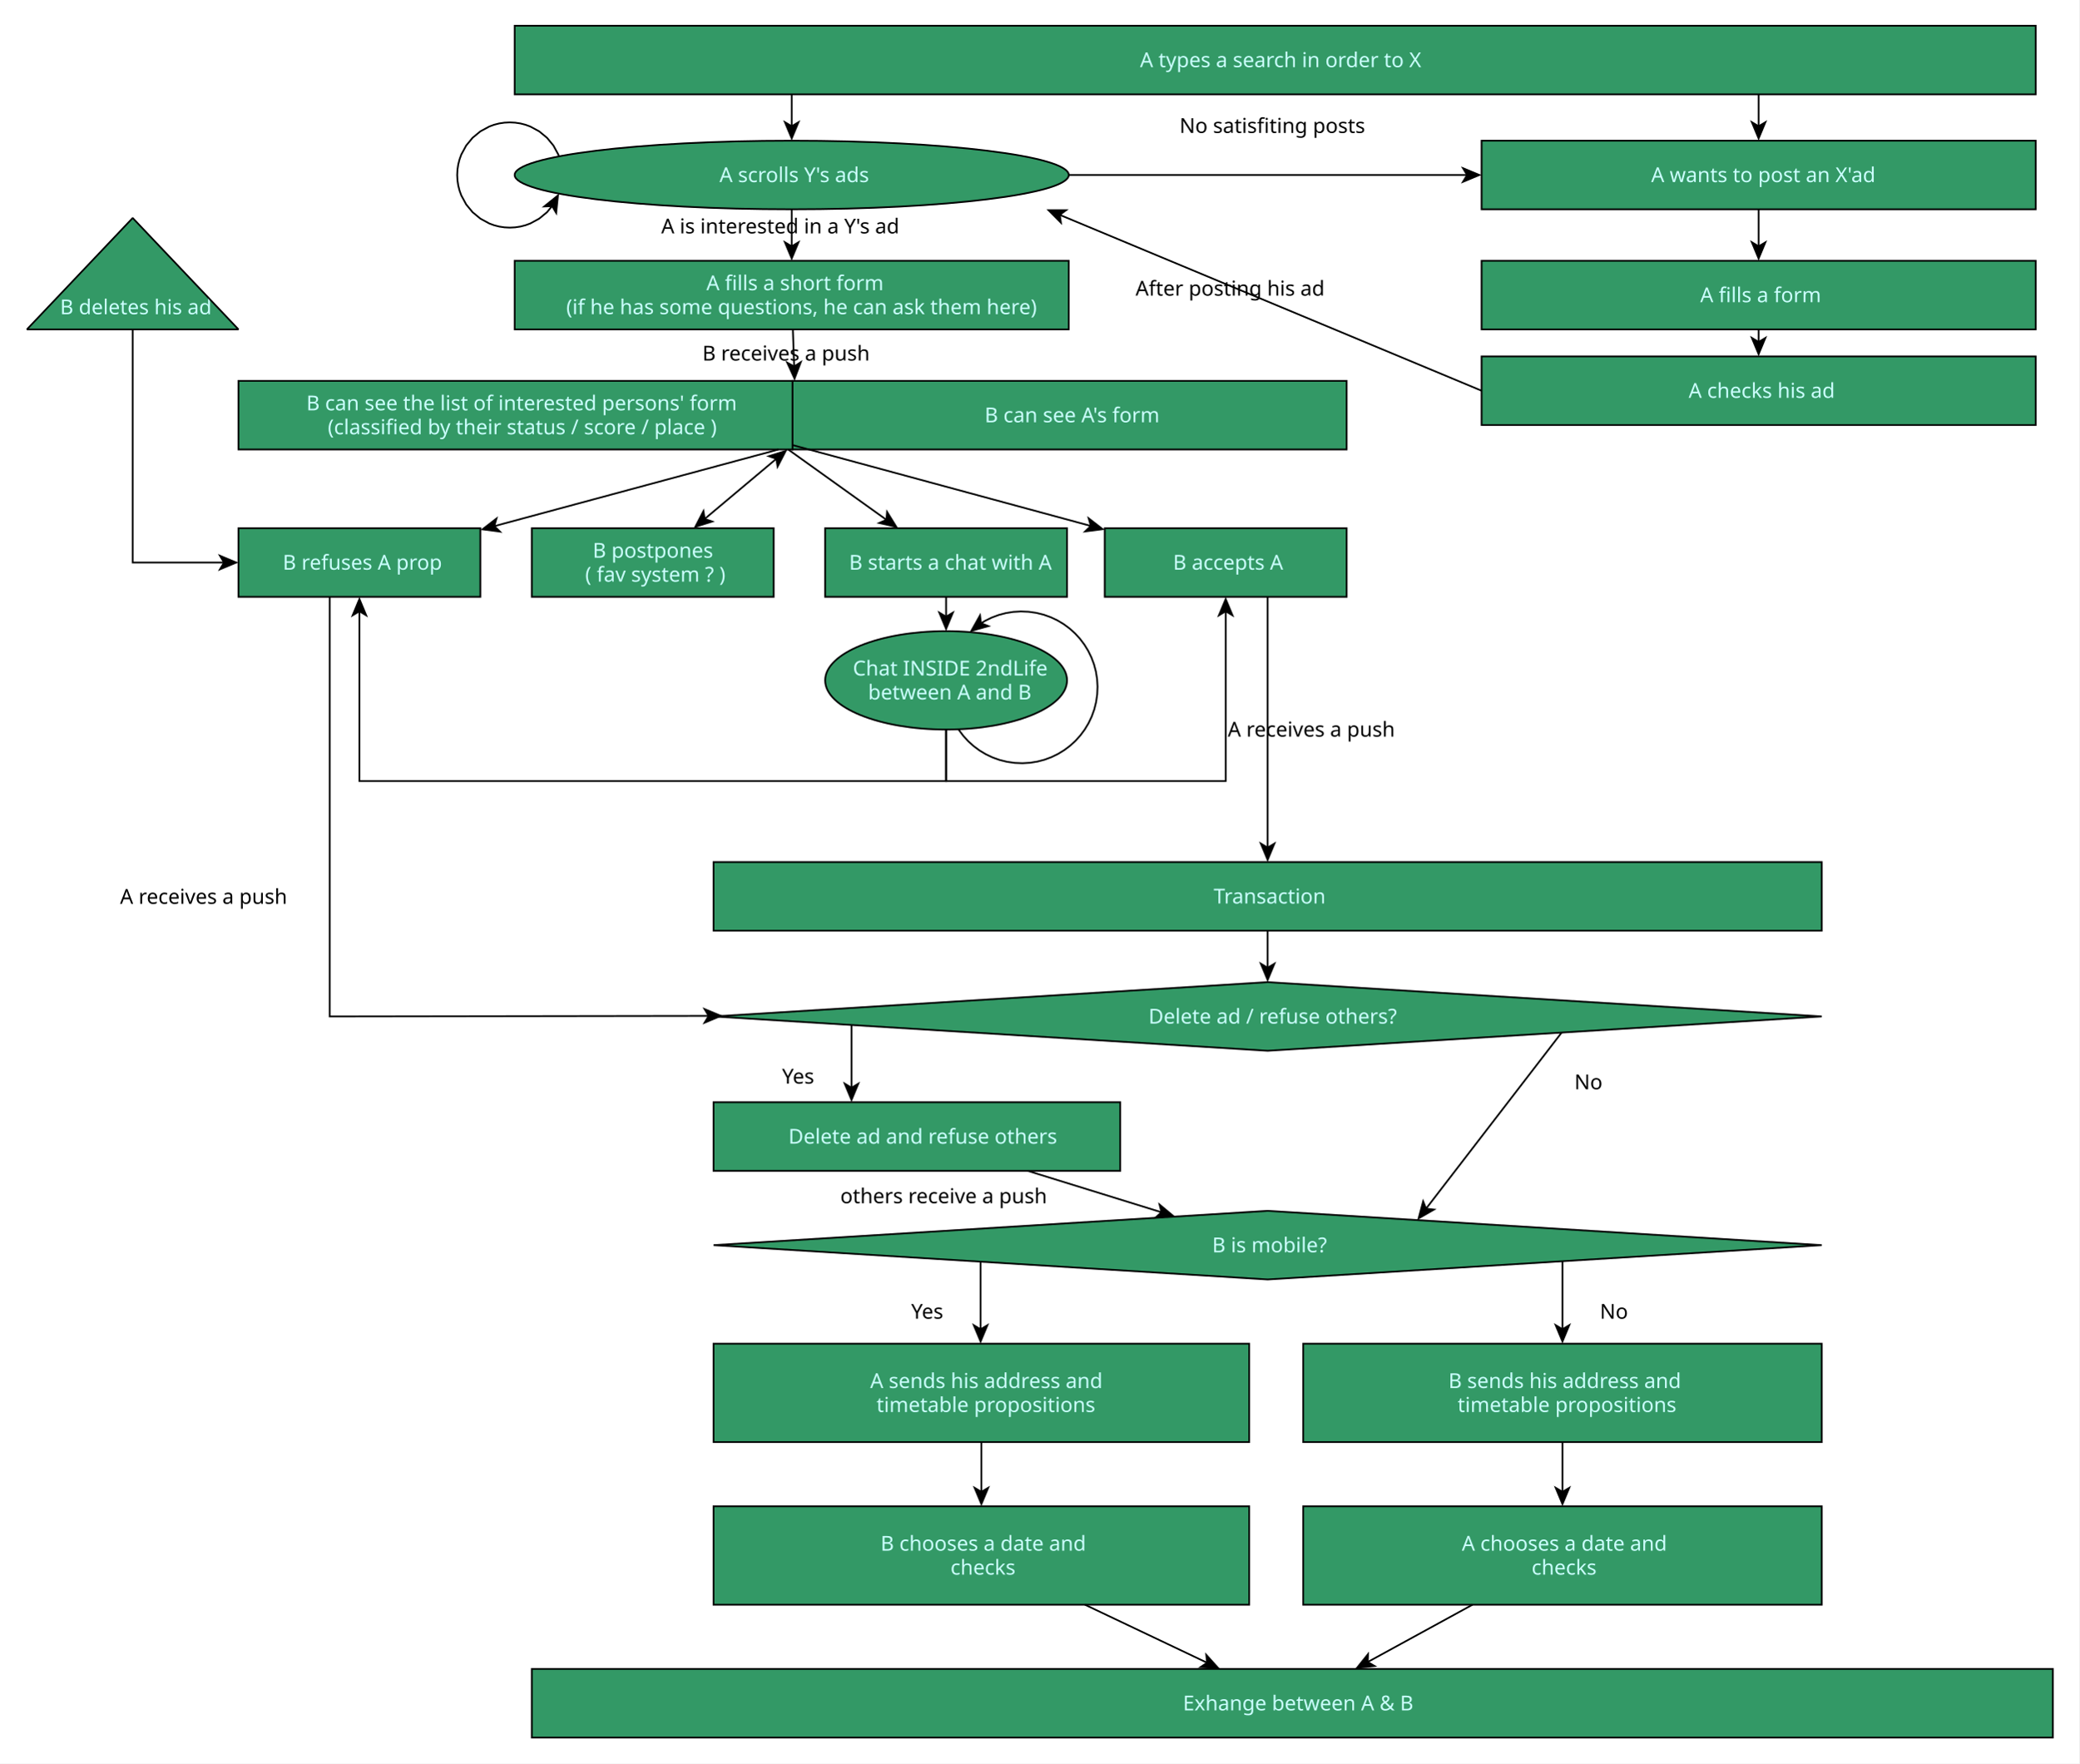
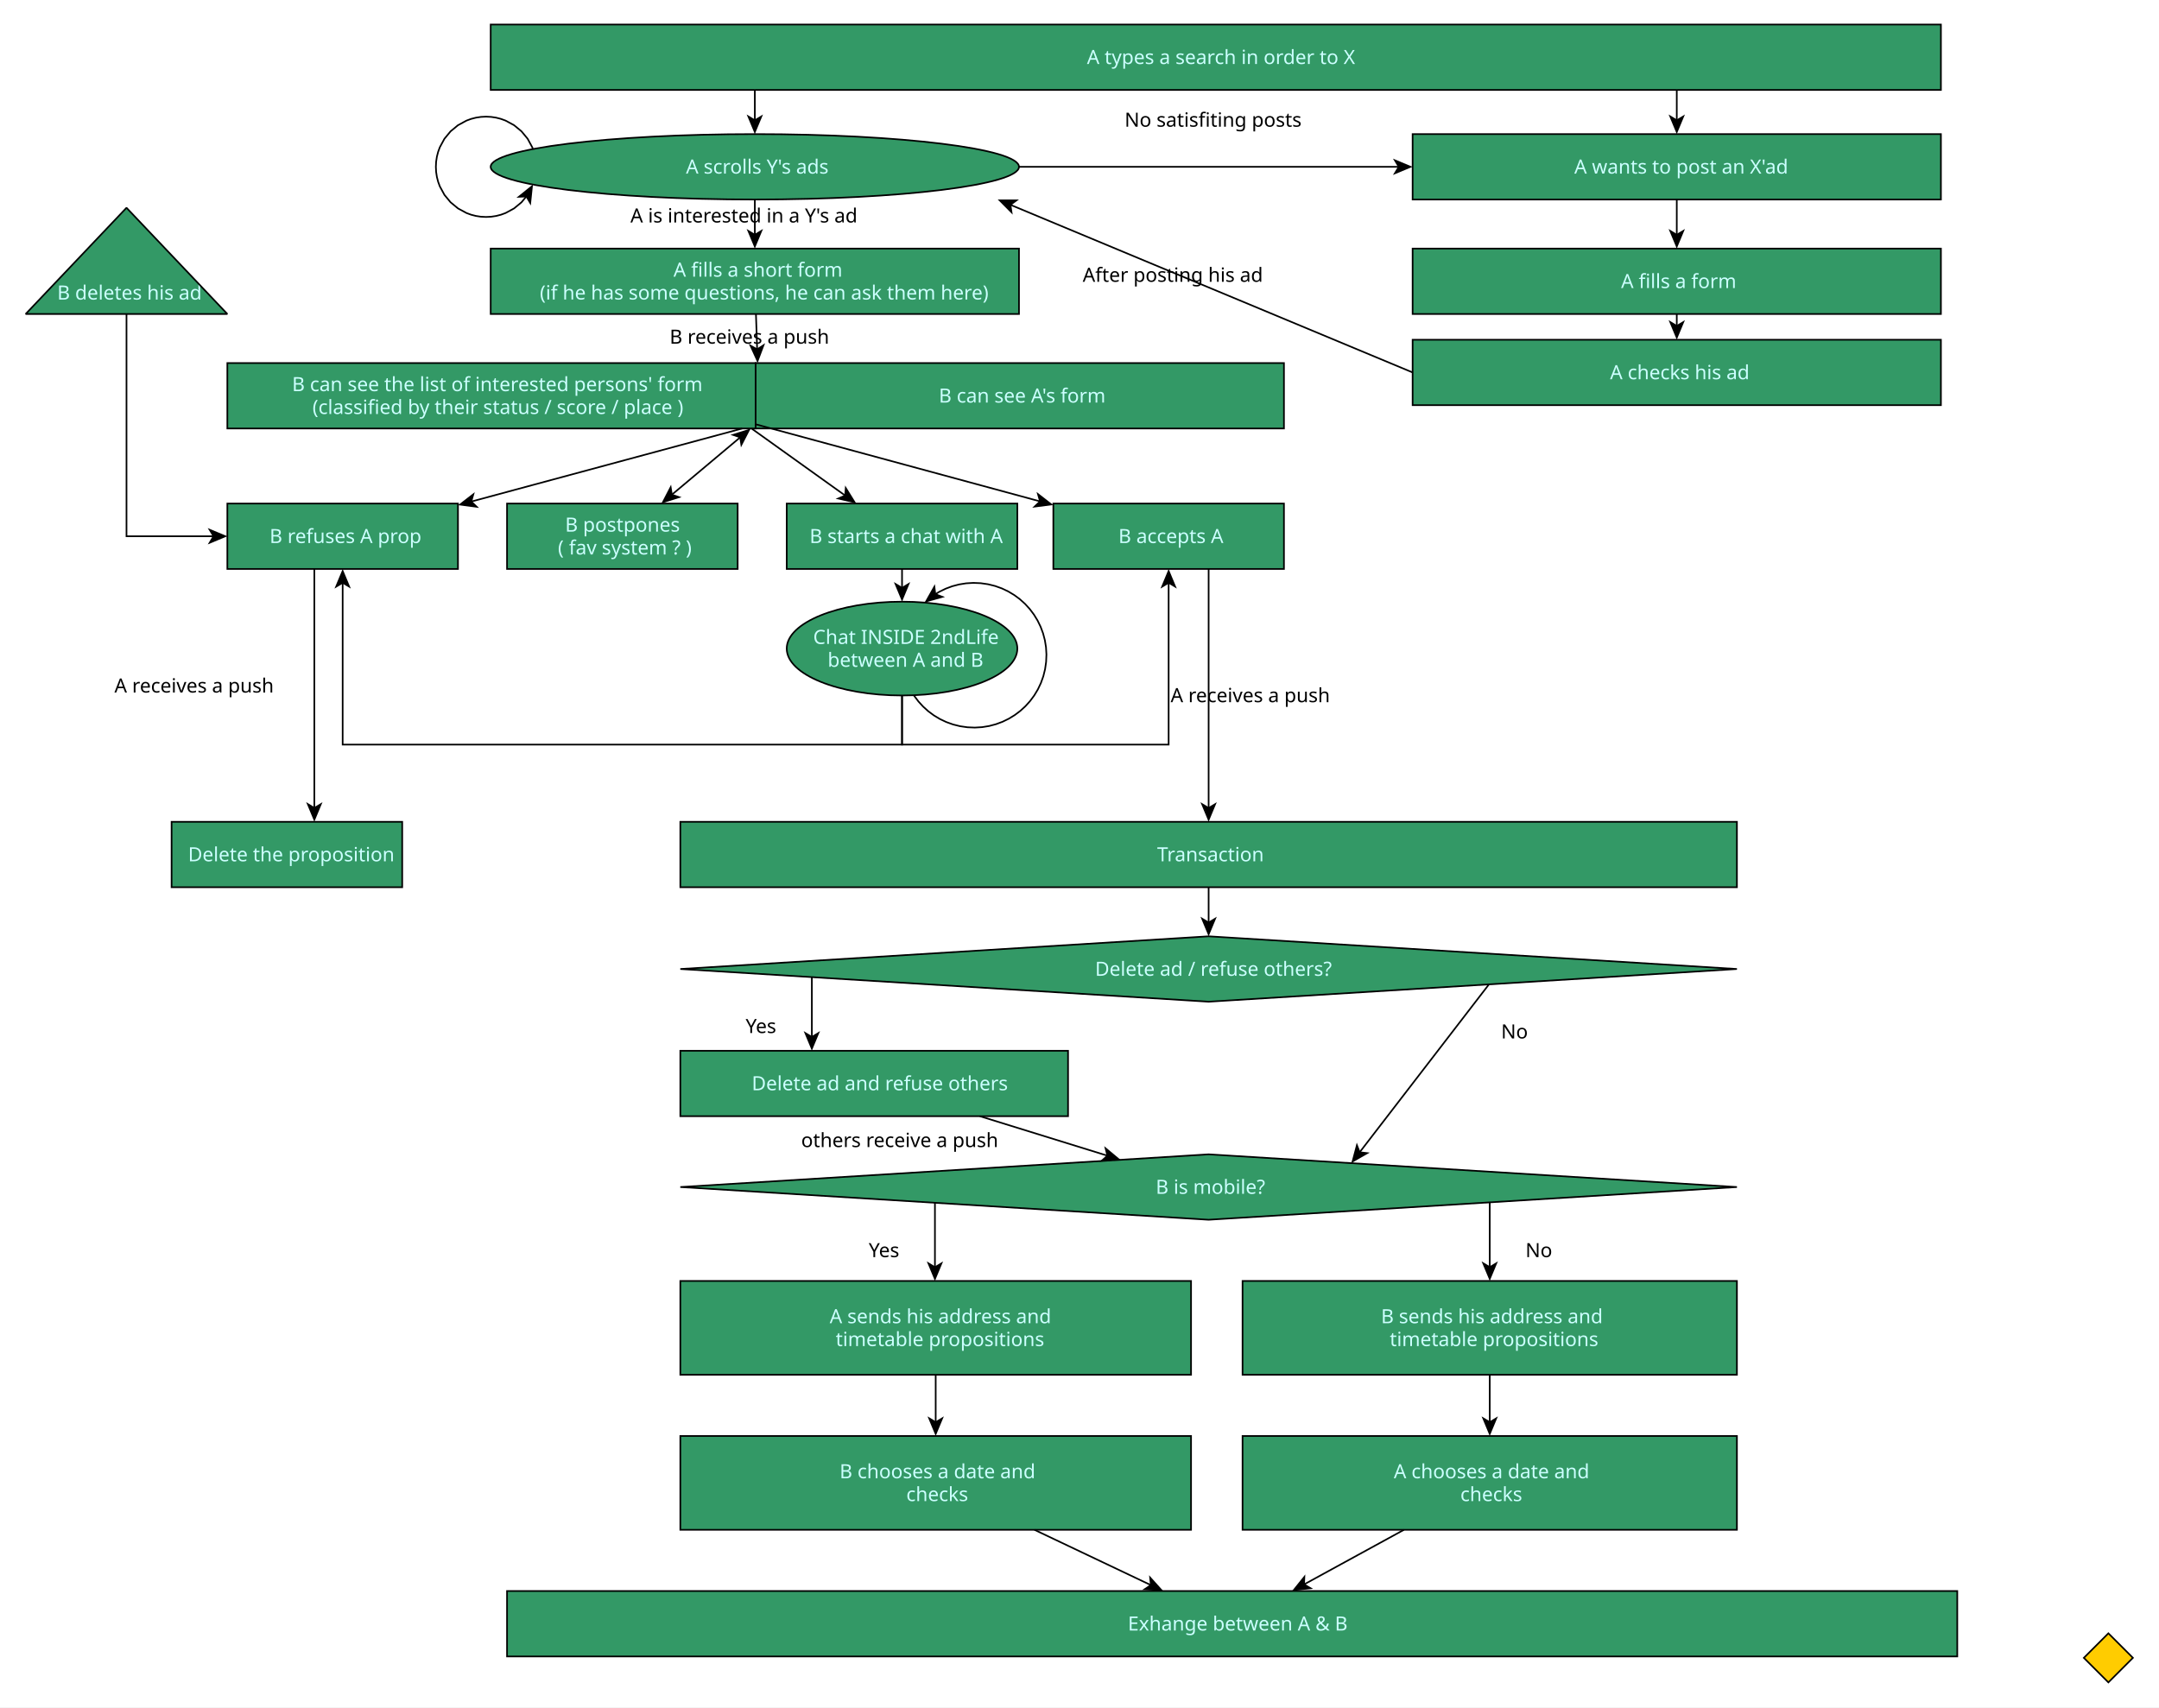
- <svg xmlns="http://www.w3.org/2000/svg" fill-opacity="1" color-rendering="auto" color-interpolation="auto" text-rendering="auto" stroke="black" stroke-linecap="square" width="1212" stroke-miterlimit="10" shape-rendering="auto" stroke-opacity="1" fill="black" stroke-dasharray="none" font-weight="normal" stroke-width="1" height="1028" font-family="'Dialog'" font-style="normal" stroke-linejoin="miter" font-size="12" stroke-dashoffset="0" image-rendering="auto">
+ <svg xmlns="http://www.w3.org/2000/svg" fill-opacity="1" color-rendering="auto" color-interpolation="auto" text-rendering="auto" stroke="black" stroke-linecap="square" width="1320" stroke-miterlimit="10" shape-rendering="auto" stroke-opacity="1" fill="black" stroke-dasharray="none" font-weight="normal" stroke-width="1" height="1044" font-family="'Dialog'" font-style="normal" stroke-linejoin="miter" font-size="12" stroke-dashoffset="0" image-rendering="auto">
  <defs id="genericDefs" />
  <g>
    <defs id="defs1">
      <clipPath clipPathUnits="userSpaceOnUse" id="clipPath1">
-         <path d="M0 0 L1212 0 L1212 1028 L0 1028 L0 0 Z" />
+         <path d="M0 0 L1320 0 L1320 1044 L0 1044 L0 0 Z" />
      </clipPath>
      <clipPath clipPathUnits="userSpaceOnUse" id="clipPath2">
-         <path d="M-268 3 L944 3 L944 1031 L-268 1031 L-268 3 Z" />
+         <path d="M-268 3 L1052 3 L1052 1047 L-268 1047 L-268 3 Z" />
      </clipPath>
    </defs>
    <g fill="white" text-rendering="geometricPrecision" shape-rendering="geometricPrecision" transform="translate(268,-3)" stroke="white">
-       <rect x="-268" width="1212" height="1028" y="3" clip-path="url(#clipPath2)" stroke="none" />
+       <rect x="-268" width="1320" height="1044" y="3" clip-path="url(#clipPath2)" stroke="none" />
    </g>
    <g fill="rgb(51,153,102)" text-rendering="geometricPrecision" shape-rendering="geometricPrecision" transform="matrix(1,0,0,1,268,-3)" stroke="rgb(51,153,102)">
      <rect x="32" width="886.667" height="40" y="18" clip-path="url(#clipPath2)" stroke="none" />
    </g>
    <g stroke-linecap="butt" transform="matrix(1,0,0,1,268,-3)" fill="rgb(204,255,255)" text-rendering="geometricPrecision" font-family="'Droid Sans'" shape-rendering="geometricPrecision" stroke="rgb(204,255,255)" stroke-miterlimit="1.45">
      <text x="396.545" xml:space="preserve" y="42.154" clip-path="url(#clipPath2)" stroke="none">A types a search in order to X</text>
      <rect x="32" y="18" clip-path="url(#clipPath2)" fill="none" width="886.667" height="40" stroke="black" />
    </g>
    <g fill="rgb(51,153,102)" text-rendering="geometricPrecision" shape-rendering="geometricPrecision" transform="matrix(1,0,0,1,268,-3)" stroke="rgb(51,153,102)">
      <rect x="595.667" width="323" height="40" y="85" clip-path="url(#clipPath2)" stroke="none" />
    </g>
    <g stroke-linecap="butt" transform="matrix(1,0,0,1,268,-3)" fill="rgb(204,255,255)" text-rendering="geometricPrecision" font-family="'Droid Sans'" shape-rendering="geometricPrecision" stroke="rgb(204,255,255)" stroke-miterlimit="1.45">
      <text x="694.521" xml:space="preserve" y="109.154" clip-path="url(#clipPath2)" stroke="none">A wants to post an X'ad</text>
      <rect x="595.667" y="85" clip-path="url(#clipPath2)" fill="none" width="323" height="40" stroke="black" />
    </g>
    <g fill="rgb(51,153,102)" text-rendering="geometricPrecision" shape-rendering="geometricPrecision" transform="matrix(1,0,0,1,268,-3)" stroke="rgb(51,153,102)">
      <rect x="32" width="323" height="40" y="155" clip-path="url(#clipPath2)" stroke="none" />
    </g>
    <g stroke-linecap="butt" transform="matrix(1,0,0,1,268,-3)" fill="rgb(204,255,255)" text-rendering="geometricPrecision" font-family="'Droid Sans'" shape-rendering="geometricPrecision" stroke="rgb(204,255,255)" stroke-miterlimit="1.45">
      <text x="143.757" xml:space="preserve" y="172.17" clip-path="url(#clipPath2)" stroke="none">A fills a short form</text>
      <text x="62.045" xml:space="preserve" y="186.139" clip-path="url(#clipPath2)" stroke="none">(if he has some questions, he can ask them here)</text>
      <rect x="32" y="155" clip-path="url(#clipPath2)" fill="none" width="323" height="40" stroke="black" />
    </g>
    <g fill="rgb(51,153,102)" text-rendering="geometricPrecision" shape-rendering="geometricPrecision" transform="matrix(1,0,0,1,268,-3)" stroke="rgb(51,153,102)">
      <rect x="-129" width="323" height="40" y="225" clip-path="url(#clipPath2)" stroke="none" />
    </g>
    <g stroke-linecap="butt" transform="matrix(1,0,0,1,268,-3)" fill="rgb(204,255,255)" text-rendering="geometricPrecision" font-family="'Droid Sans'" shape-rendering="geometricPrecision" stroke="rgb(204,255,255)" stroke-miterlimit="1.45">
      <text x="-89.434" xml:space="preserve" y="242.17" clip-path="url(#clipPath2)" stroke="none">B can see the list of interested persons' form </text>
      <text x="-76.953" xml:space="preserve" y="256.139" clip-path="url(#clipPath2)" stroke="none">(classified by their status / score / place )</text>
      <rect x="-129" y="225" clip-path="url(#clipPath2)" fill="none" width="323" height="40" stroke="black" />
    </g>
    <g fill="rgb(51,153,102)" text-rendering="geometricPrecision" shape-rendering="geometricPrecision" transform="matrix(1,0,0,1,268,-3)" stroke="rgb(51,153,102)">
      <rect x="-129" width="141" height="40" y="310.902" clip-path="url(#clipPath2)" stroke="none" />
    </g>
    <g stroke-linecap="butt" transform="matrix(1,0,0,1,268,-3)" fill="rgb(204,255,255)" text-rendering="geometricPrecision" font-family="'Droid Sans'" shape-rendering="geometricPrecision" stroke="rgb(204,255,255)" stroke-miterlimit="1.45">
      <text x="-103.175" xml:space="preserve" y="335.057" clip-path="url(#clipPath2)" stroke="none">B refuses A prop</text>
      <rect x="-129" y="310.902" clip-path="url(#clipPath2)" fill="none" width="141" height="40" stroke="black" />
    </g>
    <g fill="rgb(51,153,102)" text-rendering="geometricPrecision" shape-rendering="geometricPrecision" transform="matrix(1,0,0,1,268,-3)" stroke="rgb(51,153,102)">
      <rect x="42" width="141" height="40" y="310.902" clip-path="url(#clipPath2)" stroke="none" />
    </g>
    <g stroke-linecap="butt" transform="matrix(1,0,0,1,268,-3)" fill="rgb(204,255,255)" text-rendering="geometricPrecision" font-family="'Droid Sans'" shape-rendering="geometricPrecision" stroke="rgb(204,255,255)" stroke-miterlimit="1.45">
      <text x="77.508" xml:space="preserve" y="328.072" clip-path="url(#clipPath2)" stroke="none">B postpones </text>
      <text x="73.102" xml:space="preserve" y="342.041" clip-path="url(#clipPath2)" stroke="none">( fav system ? )</text>
      <rect x="42" y="310.902" clip-path="url(#clipPath2)" fill="none" width="141" height="40" stroke="black" />
    </g>
    <g fill="rgb(51,153,102)" text-rendering="geometricPrecision" shape-rendering="geometricPrecision" transform="matrix(1,0,0,1,268,-3)" stroke="rgb(51,153,102)">
      <rect x="376" width="141" height="40" y="310.902" clip-path="url(#clipPath2)" stroke="none" />
    </g>
    <g stroke-linecap="butt" transform="matrix(1,0,0,1,268,-3)" fill="rgb(204,255,255)" text-rendering="geometricPrecision" font-family="'Droid Sans'" shape-rendering="geometricPrecision" stroke="rgb(204,255,255)" stroke-miterlimit="1.45">
      <text x="415.803" xml:space="preserve" y="335.057" clip-path="url(#clipPath2)" stroke="none">B accepts A</text>
      <rect x="376" y="310.902" clip-path="url(#clipPath2)" fill="none" width="141" height="40" stroke="black" />
    </g>
    <g fill="rgb(51,153,102)" text-rendering="geometricPrecision" shape-rendering="geometricPrecision" transform="matrix(1,0,0,1,268,-3)" stroke="rgb(51,153,102)">
      <rect x="213" width="141" height="40" y="310.902" clip-path="url(#clipPath2)" stroke="none" />
    </g>
    <g stroke-linecap="butt" transform="matrix(1,0,0,1,268,-3)" fill="rgb(204,255,255)" text-rendering="geometricPrecision" font-family="'Droid Sans'" shape-rendering="geometricPrecision" stroke="rgb(204,255,255)" stroke-miterlimit="1.45">
      <text x="226.966" xml:space="preserve" y="335.057" clip-path="url(#clipPath2)" stroke="none">B starts a chat with A</text>
      <rect x="213" y="310.902" clip-path="url(#clipPath2)" fill="none" width="141" height="40" stroke="black" />
    </g>
    <g fill="rgb(51,153,102)" text-rendering="geometricPrecision" shape-rendering="geometricPrecision" transform="matrix(1,0,0,1,268,-3)" stroke="rgb(51,153,102)">
      <ellipse rx="70.5" ry="28.681" clip-path="url(#clipPath2)" cx="283.5" cy="399.583" stroke="none" />
    </g>
    <g stroke-linecap="butt" transform="matrix(1,0,0,1,268,-3)" fill="rgb(204,255,255)" text-rendering="geometricPrecision" font-family="'Droid Sans'" shape-rendering="geometricPrecision" stroke="rgb(204,255,255)" stroke-miterlimit="1.45">
      <text x="229.148" xml:space="preserve" y="396.753" clip-path="url(#clipPath2)" stroke="none">Chat INSIDE 2ndLife</text>
      <text x="238.025" xml:space="preserve" y="410.721" clip-path="url(#clipPath2)" stroke="none">between A and B</text>
      <ellipse clip-path="url(#clipPath2)" fill="none" rx="70.5" cx="283.5" ry="28.681" cy="399.583" stroke="black" />
    </g>
    <g fill="rgb(51,153,102)" text-rendering="geometricPrecision" shape-rendering="geometricPrecision" transform="matrix(1,0,0,1,268,-3)" stroke="rgb(51,153,102)">
      <path d="M-190.658 130.046 L-129 195 L-252.316 195 Z" fill-rule="evenodd" clip-path="url(#clipPath2)" stroke="none" />
    </g>
    <g stroke-linecap="butt" transform="matrix(1,0,0,1,268,-3)" fill="rgb(204,255,255)" text-rendering="geometricPrecision" font-family="'Droid Sans'" shape-rendering="geometricPrecision" stroke="rgb(204,255,255)" stroke-miterlimit="1.45">
      <text x="-232.995" xml:space="preserve" y="186.17" clip-path="url(#clipPath2)" stroke="none">B deletes his ad</text>
      <path fill="none" d="M-190.658 130.046 L-129 195 L-252.316 195 Z" fill-rule="evenodd" clip-path="url(#clipPath2)" stroke="black" />
    </g>
    <g fill="rgb(51,153,102)" text-rendering="geometricPrecision" shape-rendering="geometricPrecision" transform="matrix(1,0,0,1,268,-3)" stroke="rgb(51,153,102)">
      <rect x="147.947" width="646" height="40" y="505.514" clip-path="url(#clipPath2)" stroke="none" />
    </g>
    <g stroke-linecap="butt" transform="matrix(1,0,0,1,268,-3)" fill="rgb(204,255,255)" text-rendering="geometricPrecision" font-family="'Droid Sans'" shape-rendering="geometricPrecision" stroke="rgb(204,255,255)" stroke-miterlimit="1.45">
      <text x="439.47" xml:space="preserve" y="529.668" clip-path="url(#clipPath2)" stroke="none">Transaction</text>
      <rect x="147.947" y="505.514" clip-path="url(#clipPath2)" fill="none" width="646" height="40" stroke="black" />
    </g>
    <g fill="rgb(51,153,102)" text-rendering="geometricPrecision" shape-rendering="geometricPrecision" transform="matrix(1,0,0,1,268,-3)" stroke="rgb(51,153,102)">
-       <path d="M147.947 595.513 L470.947 575.513 L793.947 595.513 L470.947 615.513 Z" fill-rule="evenodd" clip-path="url(#clipPath2)" stroke="none" />
+       <path d="M147.947 595.514 L470.947 575.514 L793.947 595.514 L470.947 615.514 Z" fill-rule="evenodd" clip-path="url(#clipPath2)" stroke="none" />
    </g>
    <g stroke-linecap="butt" transform="matrix(1,0,0,1,268,-3)" fill="rgb(204,255,255)" text-rendering="geometricPrecision" font-family="'Droid Sans'" shape-rendering="geometricPrecision" stroke="rgb(204,255,255)" stroke-miterlimit="1.45">
      <text x="401.525" xml:space="preserve" y="599.668" clip-path="url(#clipPath2)" stroke="none">Delete ad / refuse others?</text>
-       <path fill="none" d="M147.947 595.513 L470.947 575.513 L793.947 595.513 L470.947 615.513 Z" fill-rule="evenodd" clip-path="url(#clipPath2)" stroke="black" />
+       <path fill="none" d="M147.947 595.514 L470.947 575.514 L793.947 595.514 L470.947 615.514 Z" fill-rule="evenodd" clip-path="url(#clipPath2)" stroke="black" />
    </g>
    <g fill="rgb(51,153,102)" text-rendering="geometricPrecision" shape-rendering="geometricPrecision" transform="matrix(1,0,0,1,268,-3)" stroke="rgb(51,153,102)">
      <rect x="147.947" width="237.051" height="40" y="645.514" clip-path="url(#clipPath2)" stroke="none" />
    </g>
    <g stroke-linecap="butt" transform="matrix(1,0,0,1,268,-3)" fill="rgb(204,255,255)" text-rendering="geometricPrecision" font-family="'Droid Sans'" shape-rendering="geometricPrecision" stroke="rgb(204,255,255)" stroke-miterlimit="1.45">
      <text x="191.61" xml:space="preserve" y="669.668" clip-path="url(#clipPath2)" stroke="none">Delete ad and refuse others</text>
      <rect x="147.947" y="645.514" clip-path="url(#clipPath2)" fill="none" width="237.051" height="40" stroke="black" />
    </g>
    <g fill="rgb(51,153,102)" text-rendering="geometricPrecision" shape-rendering="geometricPrecision" transform="matrix(1,0,0,1,268,-3)" stroke="rgb(51,153,102)">
      <path d="M147.947 728.832 L470.947 708.832 L793.947 728.832 L470.947 748.832 Z" fill-rule="evenodd" clip-path="url(#clipPath2)" stroke="none" />
    </g>
    <g stroke-linecap="butt" transform="matrix(1,0,0,1,268,-3)" fill="rgb(204,255,255)" text-rendering="geometricPrecision" font-family="'Droid Sans'" shape-rendering="geometricPrecision" stroke="rgb(204,255,255)" stroke-miterlimit="1.45">
      <text x="438.618" xml:space="preserve" y="732.986" clip-path="url(#clipPath2)" stroke="none">B is mobile?</text>
      <path fill="none" d="M147.947 728.832 L470.947 708.832 L793.947 728.832 L470.947 748.832 Z" fill-rule="evenodd" clip-path="url(#clipPath2)" stroke="black" />
    </g>
    <g fill="rgb(51,153,102)" text-rendering="geometricPrecision" shape-rendering="geometricPrecision" transform="matrix(1,0,0,1,268,-3)" stroke="rgb(51,153,102)">
      <rect x="147.947" width="312.254" height="57.361" y="786.266" clip-path="url(#clipPath2)" stroke="none" />
    </g>
    <g stroke-linecap="butt" transform="matrix(1,0,0,1,268,-3)" fill="rgb(204,255,255)" text-rendering="geometricPrecision" font-family="'Droid Sans'" shape-rendering="geometricPrecision" stroke="rgb(204,255,255)" stroke-miterlimit="1.45">
      <text x="239.257" xml:space="preserve" y="812.116" clip-path="url(#clipPath2)" stroke="none">A sends his address and</text>
      <text x="242.946" xml:space="preserve" y="826.085" clip-path="url(#clipPath2)" stroke="none">timetable propositions</text>
      <rect x="147.947" y="786.266" clip-path="url(#clipPath2)" fill="none" width="312.254" height="57.361" stroke="black" />
    </g>
    <g fill="rgb(51,153,102)" text-rendering="geometricPrecision" shape-rendering="geometricPrecision" transform="matrix(1,0,0,1,268,-3)" stroke="rgb(51,153,102)">
      <rect x="491.689" width="302.258" height="57.361" y="786.266" clip-path="url(#clipPath2)" stroke="none" />
    </g>
    <g stroke-linecap="butt" transform="matrix(1,0,0,1,268,-3)" fill="rgb(204,255,255)" text-rendering="geometricPrecision" font-family="'Droid Sans'" shape-rendering="geometricPrecision" stroke="rgb(204,255,255)" stroke-miterlimit="1.45">
      <text x="576.364" xml:space="preserve" y="812.116" clip-path="url(#clipPath2)" stroke="none">B sends his address and </text>
      <text x="581.69" xml:space="preserve" y="826.085" clip-path="url(#clipPath2)" stroke="none">timetable propositions</text>
      <rect x="491.689" y="786.266" clip-path="url(#clipPath2)" fill="none" width="302.258" height="57.361" stroke="black" />
    </g>
    <g fill="rgb(51,153,102)" text-rendering="geometricPrecision" shape-rendering="geometricPrecision" transform="matrix(1,0,0,1,268,-3)" stroke="rgb(51,153,102)">
      <rect x="147.947" width="312.254" height="57.361" y="881.061" clip-path="url(#clipPath2)" stroke="none" />
    </g>
    <g stroke-linecap="butt" transform="matrix(1,0,0,1,268,-3)" fill="rgb(204,255,255)" text-rendering="geometricPrecision" font-family="'Droid Sans'" shape-rendering="geometricPrecision" stroke="rgb(204,255,255)" stroke-miterlimit="1.45">
      <text x="245.331" xml:space="preserve" y="906.912" clip-path="url(#clipPath2)" stroke="none">B chooses a date and </text>
      <text x="286.091" xml:space="preserve" y="920.88" clip-path="url(#clipPath2)" stroke="none">checks</text>
      <rect x="147.947" y="881.061" clip-path="url(#clipPath2)" fill="none" width="312.254" height="57.361" stroke="black" />
    </g>
    <g fill="rgb(51,153,102)" text-rendering="geometricPrecision" shape-rendering="geometricPrecision" transform="matrix(1,0,0,1,268,-3)" stroke="rgb(51,153,102)">
      <rect x="491.689" width="302.258" height="57.361" y="881.061" clip-path="url(#clipPath2)" stroke="none" />
    </g>
    <g stroke-linecap="butt" transform="matrix(1,0,0,1,268,-3)" fill="rgb(204,255,255)" text-rendering="geometricPrecision" font-family="'Droid Sans'" shape-rendering="geometricPrecision" stroke="rgb(204,255,255)" stroke-miterlimit="1.45">
      <text x="584.154" xml:space="preserve" y="906.912" clip-path="url(#clipPath2)" stroke="none">A chooses a date and </text>
      <text x="624.836" xml:space="preserve" y="920.88" clip-path="url(#clipPath2)" stroke="none">checks</text>
      <rect x="491.689" y="881.061" clip-path="url(#clipPath2)" fill="none" width="302.258" height="57.361" stroke="black" />
    </g>
    <g fill="rgb(51,153,102)" text-rendering="geometricPrecision" shape-rendering="geometricPrecision" transform="matrix(1,0,0,1,268,-3)" stroke="rgb(51,153,102)">
      <rect x="595.667" width="323" height="40" y="155" clip-path="url(#clipPath2)" stroke="none" />
    </g>
    <g stroke-linecap="butt" transform="matrix(1,0,0,1,268,-3)" fill="rgb(204,255,255)" text-rendering="geometricPrecision" font-family="'Droid Sans'" shape-rendering="geometricPrecision" stroke="rgb(204,255,255)" stroke-miterlimit="1.45">
      <text x="723.112" xml:space="preserve" y="179.154" clip-path="url(#clipPath2)" stroke="none">A fills a form</text>
      <rect x="595.667" y="155" clip-path="url(#clipPath2)" fill="none" width="323" height="40" stroke="black" />
    </g>
    <g fill="rgb(51,153,102)" text-rendering="geometricPrecision" shape-rendering="geometricPrecision" transform="matrix(1,0,0,1,268,-3)" stroke="rgb(51,153,102)">
      <rect x="595.667" width="323" height="40" y="210.742" clip-path="url(#clipPath2)" stroke="none" />
    </g>
    <g stroke-linecap="butt" transform="matrix(1,0,0,1,268,-3)" fill="rgb(204,255,255)" text-rendering="geometricPrecision" font-family="'Droid Sans'" shape-rendering="geometricPrecision" stroke="rgb(204,255,255)" stroke-miterlimit="1.45">
      <text x="716.368" xml:space="preserve" y="234.896" clip-path="url(#clipPath2)" stroke="none">A checks his ad</text>
      <rect x="595.667" y="210.742" clip-path="url(#clipPath2)" fill="none" width="323" height="40" stroke="black" />
    </g>
    <g fill="rgb(51,153,102)" text-rendering="geometricPrecision" shape-rendering="geometricPrecision" transform="matrix(1,0,0,1,268,-3)" stroke="rgb(51,153,102)">
      <rect x="42" width="886.667" height="40" y="975.856" clip-path="url(#clipPath2)" stroke="none" />
    </g>
    <g stroke-linecap="butt" transform="matrix(1,0,0,1,268,-3)" fill="rgb(204,255,255)" text-rendering="geometricPrecision" font-family="'Droid Sans'" shape-rendering="geometricPrecision" stroke="rgb(204,255,255)" stroke-miterlimit="1.45">
      <text x="421.583" xml:space="preserve" y="1000.01" clip-path="url(#clipPath2)" stroke="none">Exhange between A &amp; B</text>
      <rect x="42" y="975.856" clip-path="url(#clipPath2)" fill="none" width="886.667" height="40" stroke="black" />
    </g>
    <g fill="rgb(51,153,102)" text-rendering="geometricPrecision" shape-rendering="geometricPrecision" transform="matrix(1,0,0,1,268,-3)" stroke="rgb(51,153,102)">
      <ellipse rx="161.5" ry="20" clip-path="url(#clipPath2)" cx="193.5" cy="105" stroke="none" />
    </g>
    <g stroke-linecap="butt" transform="matrix(1,0,0,1,268,-3)" fill="rgb(204,255,255)" text-rendering="geometricPrecision" font-family="'Droid Sans'" shape-rendering="geometricPrecision" stroke="rgb(204,255,255)" stroke-miterlimit="1.45">
      <text x="151.392" xml:space="preserve" y="109.154" clip-path="url(#clipPath2)" stroke="none">A scrolls Y's ads</text>
      <ellipse clip-path="url(#clipPath2)" fill="none" rx="161.5" cx="193.5" ry="20" cy="105" stroke="black" />
    </g>
    <g fill="rgb(51,153,102)" text-rendering="geometricPrecision" shape-rendering="geometricPrecision" transform="matrix(1,0,0,1,268,-3)" stroke="rgb(51,153,102)">
      <rect x="194" width="323" height="40" y="225" clip-path="url(#clipPath2)" stroke="none" />
    </g>
    <g stroke-linecap="butt" transform="matrix(1,0,0,1,268,-3)" fill="rgb(204,255,255)" text-rendering="geometricPrecision" font-family="'Droid Sans'" shape-rendering="geometricPrecision" stroke="rgb(204,255,255)" stroke-miterlimit="1.45">
      <text x="305.997" xml:space="preserve" y="249.154" clip-path="url(#clipPath2)" stroke="none">B can see A's form</text>
      <rect x="194" y="225" clip-path="url(#clipPath2)" fill="none" width="323" height="40" stroke="black" />
+     </g>
+     <g fill="rgb(255,204,0)" text-rendering="geometricPrecision" shape-rendering="geometricPrecision" transform="matrix(1,0,0,1,268,-3)" stroke="rgb(255,204,0)">
+       <path d="M1006.05 1016.717 L1021.05 1001.717 L1036.05 1016.717 L1021.05 1031.717 Z" fill-rule="evenodd" clip-path="url(#clipPath2)" stroke="none" />
+     </g>
+     <g text-rendering="geometricPrecision" stroke-miterlimit="1.45" shape-rendering="geometricPrecision" transform="matrix(1,0,0,1,268,-3)" stroke-linecap="butt">
+       <path fill="none" d="M1006.05 1016.717 L1021.05 1001.717 L1036.05 1016.717 L1021.05 1031.717 Z" fill-rule="evenodd" clip-path="url(#clipPath2)" />
+     </g>
+     <g fill="rgb(51,153,102)" text-rendering="geometricPrecision" shape-rendering="geometricPrecision" transform="matrix(1,0,0,1,268,-3)" stroke="rgb(51,153,102)">
+       <rect x="-163.091" width="141" height="40" y="505.514" clip-path="url(#clipPath2)" stroke="none" />
+     </g>
+     <g stroke-linecap="butt" transform="matrix(1,0,0,1,268,-3)" fill="rgb(204,255,255)" text-rendering="geometricPrecision" font-family="'Droid Sans'" shape-rendering="geometricPrecision" stroke="rgb(204,255,255)" stroke-miterlimit="1.45">
+       <text x="-153.001" xml:space="preserve" y="529.668" clip-path="url(#clipPath2)" stroke="none">Delete the proposition</text>
+       <rect x="-163.091" y="505.514" clip-path="url(#clipPath2)" fill="none" width="141" height="40" stroke="black" />
      <path fill="none" d="M757.167 58.005 L757.167 77" clip-path="url(#clipPath2)" stroke="black" />
      <path fill="black" d="M757.167 85 L762.167 73 L757.167 76 L752.167 73 Z" clip-path="url(#clipPath2)" stroke="none" />
      <path fill="none" d="M185.784 265 L19.724 309.799" clip-path="url(#clipPath2)" stroke="black" />
      <path fill="black" d="M12 311.883 L24.888 313.585 L20.689 309.539 L22.284 303.93 Z" clip-path="url(#clipPath2)" stroke="none" />
      <path fill="none" d="M184.858 270.156 L142.45 305.758" clip-path="url(#clipPath2)" stroke="black" />
      <path fill="black" d="M190.985 265.012 L178.579 268.898 L184.092 270.799 L185.009 276.557 Z" clip-path="url(#clipPath2)" stroke="none" />
      <path fill="black" d="M136.323 310.902 L148.728 307.016 L143.216 305.115 L142.298 299.357 Z" clip-path="url(#clipPath2)" stroke="none" />
      <path fill="none" d="M194.019 262.43 L368.279 309.689" clip-path="url(#clipPath2)" stroke="black" />
      <path fill="black" d="M376 311.783 L365.727 303.816 L367.314 309.427 L363.11 313.467 Z" clip-path="url(#clipPath2)" stroke="none" />
      <path fill="none" d="M191.468 265.006 L249.063 306.245" clip-path="url(#clipPath2)" stroke="black" />
      <path fill="black" d="M255.567 310.902 L248.721 299.851 L248.25 305.663 L242.9 307.982 Z" clip-path="url(#clipPath2)" stroke="none" />
      <path fill="none" d="M283.5 350.902 L283.5 362.902" clip-path="url(#clipPath2)" stroke="black" />
      <path fill="black" d="M283.5 370.902 L288.5 358.902 L283.5 361.902 L278.5 358.902 Z" clip-path="url(#clipPath2)" stroke="none" />
      <path fill="none" d="M290.71 428.105 L290.97 428.53 L293.524 431.921 L296.39 435.052 L299.546 437.901 L302.974 440.443 L306.653 442.653 L310.563 444.508 L314.684 445.984 L318.996 447.055 L323.479 447.699 L328.003 447.887 L332.438 447.624 L336.76 446.928 L340.943 445.821 L344.965 444.322 L348.801 442.451 L352.426 440.228 L355.816 437.674 L358.948 434.809 L361.797 431.652 L364.339 428.224 L366.549 424.545 L368.404 420.635 L369.88 416.514 L370.951 412.202 L371.594 407.72 L371.783 403.195 L371.519 398.76 L370.824 394.439 L369.717 390.255 L368.217 386.233 L366.346 382.398 L364.124 378.773 L361.57 375.382 L358.705 372.25 L355.548 369.401 L352.12 366.86 L348.441 364.649 L344.531 362.794 L340.41 361.319 L336.098 360.248 L331.616 359.604 L327.091 359.416 L322.656 359.679 L318.334 360.375 L314.151 361.482 L310.129 362.981 L306.294 364.852 L303.593 366.507 L303.516 366.571" clip-path="url(#clipPath2)" stroke="black" />
      <path fill="black" d="M297.217 371.503 L309.748 368.041 L304.303 365.954 L303.582 360.168 Z" clip-path="url(#clipPath2)" stroke="none" />
      <path fill="none" d="M283.5 428.263 L283.5 458.296 L-58.5 458.296 L-58.5 358.902" clip-path="url(#clipPath2)" stroke="black" />
      <path fill="black" d="M-58.5 350.902 L-63.5 362.902 L-58.5 359.902 L-53.5 362.902 Z" clip-path="url(#clipPath2)" stroke="none" />
      <path fill="none" d="M283.5 428.263 L283.5 458.296 L329.733 458.296 L446.5 458.296 L446.5 358.902" clip-path="url(#clipPath2)" stroke="black" />
      <path fill="black" d="M446.5 350.902 L441.5 362.902 L446.5 359.902 L451.5 362.902 Z" clip-path="url(#clipPath2)" stroke="none" />
      <path fill="none" d="M-190.658 195.04 L-190.658 330.902 L-137 330.902" clip-path="url(#clipPath2)" stroke="black" />
      <path fill="black" d="M-129 330.902 L-141 325.902 L-138 330.902 L-141 335.902 Z" clip-path="url(#clipPath2)" stroke="none" />
      <path fill="none" d="M470.947 350.914 L470.947 497.514" clip-path="url(#clipPath2)" stroke="black" />
      <path fill="black" d="M470.947 505.514 L475.947 493.514 L470.947 496.514 L465.947 493.514 Z" clip-path="url(#clipPath2)" stroke="none" />
      <text x="447.72" y="432.362" clip-path="url(#clipPath2)" fill="black" font-family="sans-serif" stroke="none" xml:space="preserve">A receives a push</text>
-       <path fill="none" d="M-75.816 350.939 L-75.816 595.514 L145.504 595.181" clip-path="url(#clipPath2)" stroke="black" />
-       <path fill="black" d="M153.504 595.169 L141.497 590.187 L144.504 595.183 L141.512 600.187 Z" clip-path="url(#clipPath2)" stroke="none" />
-       <text x="-198.033" y="529.844" clip-path="url(#clipPath2)" fill="black" font-family="sans-serif" stroke="none" xml:space="preserve">A receives a push</text>
      <path fill="none" d="M470.947 545.514 L470.947 567.543" clip-path="url(#clipPath2)" stroke="black" />
      <path fill="black" d="M470.947 575.543 L475.947 563.543 L470.947 566.543 L465.947 563.543 Z" clip-path="url(#clipPath2)" stroke="none" />
      <path fill="none" d="M228.362 600.513 L228.362 637.487" clip-path="url(#clipPath2)" stroke="black" />
      <path fill="black" d="M228.362 645.487 L233.362 633.487 L228.362 636.487 L223.362 633.487 Z" clip-path="url(#clipPath2)" stroke="none" />
      <text x="187.879" y="634.668" clip-path="url(#clipPath2)" fill="black" font-family="sans-serif" stroke="none" xml:space="preserve">Yes</text>
      <path fill="none" d="M331.059 685.514 L409.447 709.788" clip-path="url(#clipPath2)" stroke="black" />
      <path fill="black" d="M417.089 712.154 L407.105 703.828 L408.491 709.492 L404.147 713.38 Z" clip-path="url(#clipPath2)" stroke="none" />
      <text x="221.836" y="704.4" clip-path="url(#clipPath2)" fill="black" font-family="sans-serif" stroke="none" xml:space="preserve">others receive a push</text>
      <path fill="none" d="M642.329 604.916 L563.046 707.89" clip-path="url(#clipPath2)" stroke="black" />
      <path fill="black" d="M558.165 714.229 L569.448 707.771 L563.656 707.097 L561.524 701.67 Z" clip-path="url(#clipPath2)" stroke="none" />
      <text x="649.781" y="637.97" clip-path="url(#clipPath2)" fill="black" font-family="sans-serif" stroke="none" xml:space="preserve">No</text>
      <path fill="none" d="M303.616 738.488 L303.616 778.295" clip-path="url(#clipPath2)" stroke="black" />
      <path fill="black" d="M303.616 786.295 L308.616 774.295 L303.616 777.295 L298.616 774.295 Z" clip-path="url(#clipPath2)" stroke="none" />
      <text x="263.134" y="771.703" clip-path="url(#clipPath2)" fill="black" font-family="sans-serif" stroke="none" xml:space="preserve">Yes</text>
      <path fill="none" d="M642.818 738.208 L642.818 778.266" clip-path="url(#clipPath2)" stroke="black" />
      <path fill="black" d="M642.818 786.266 L647.818 774.266 L642.818 777.266 L637.818 774.266 Z" clip-path="url(#clipPath2)" stroke="none" />
      <text x="664.659" y="771.703" clip-path="url(#clipPath2)" fill="black" font-family="sans-serif" stroke="none" xml:space="preserve">No</text>
      <path fill="none" d="M304.074 843.627 L304.074 873.061" clip-path="url(#clipPath2)" stroke="black" />
      <path fill="black" d="M304.074 881.061 L309.074 869.061 L304.074 872.061 L299.074 869.061 Z" clip-path="url(#clipPath2)" stroke="none" />
      <path fill="none" d="M642.818 843.627 L642.818 856.144 L642.818 873.061" clip-path="url(#clipPath2)" stroke="black" />
      <path fill="black" d="M642.818 881.061 L647.818 869.061 L642.818 872.061 L637.818 869.061 Z" clip-path="url(#clipPath2)" stroke="none" />
      <path fill="none" d="M757.167 125 L757.167 147" clip-path="url(#clipPath2)" stroke="black" />
      <path fill="black" d="M757.167 155 L762.167 143 L757.167 146 L752.167 143 Z" clip-path="url(#clipPath2)" stroke="none" />
      <path fill="none" d="M757.167 195 L757.167 202.742" clip-path="url(#clipPath2)" stroke="black" />
      <path fill="black" d="M757.167 210.742 L762.167 198.742 L757.167 201.742 L752.167 198.742 Z" clip-path="url(#clipPath2)" stroke="none" />
      <path fill="none" d="M364.442 938.422 L436.01 972.423" clip-path="url(#clipPath2)" stroke="black" />
      <path fill="black" d="M443.236 975.856 L434.543 966.191 L435.107 971.994 L430.252 975.223 Z" clip-path="url(#clipPath2)" stroke="none" />
      <path fill="none" d="M590.368 938.422 L528.928 972.018" clip-path="url(#clipPath2)" stroke="black" />
      <path fill="black" d="M521.909 975.856 L534.837 974.486 L529.806 971.538 L530.039 965.712 Z" clip-path="url(#clipPath2)" stroke="none" />
-       <path fill="none" d="M193.5 58.022 L193.5 77" clip-path="url(#clipPath2)" stroke="black" />
-       <path fill="black" d="M193.5 85 L198.5 73 L193.5 76 L188.5 73 Z" clip-path="url(#clipPath2)" stroke="none" />
      <path fill="none" d="M595.636 230.729 L349.384 128.078" clip-path="url(#clipPath2)" stroke="black" />
      <path fill="black" d="M342 125 L351.152 134.232 L350.307 128.463 L355 125.002 Z" clip-path="url(#clipPath2)" stroke="none" />
      <text x="393.957" y="175.31" clip-path="url(#clipPath2)" fill="black" font-family="sans-serif" stroke="none" xml:space="preserve">After posting his ad</text>
+       <path fill="none" d="M193.5 58.022 L193.5 77" clip-path="url(#clipPath2)" stroke="black" />
+       <path fill="black" d="M193.5 85 L198.5 73 L193.5 76 L188.5 73 Z" clip-path="url(#clipPath2)" stroke="none" />
      <path fill="none" d="M57.825 94.162 L57.422 93.061 L54.594 87.85 L50.849 83.311 L46.309 79.566 L41.099 76.738 L38.281 75.706 L35.341 74.95 L32.296 74.486 L29.16 74.327 L26.024 74.486 L22.978 74.95 L20.039 75.706 L17.221 76.738 L12.01 79.566 L7.471 83.311 L3.725 87.85 L0.897 93.061 L-0.134 95.879 L-0.89 98.818 L-1.355 101.864 L-1.513 105 L-1.355 108.136 L-0.89 111.182 L-0.134 114.121 L0.897 116.939 L3.725 122.15 L7.471 126.689 L12.01 130.434 L17.221 133.262 L20.039 134.294 L22.978 135.05 L26.024 135.514 L29.16 135.673 L32.296 135.514 L35.341 135.05 L38.281 134.294 L41.099 133.262 L46.309 130.434 L50.849 126.689 L54.003 122.866 L54.048 122.777" clip-path="url(#clipPath2)" stroke="black" />
      <path fill="black" d="M57.873 115.751 L47.744 123.9 L53.57 123.656 L56.528 128.681 Z" clip-path="url(#clipPath2)" stroke="none" />
+       <path fill="none" d="M355 105 L477 105 L587.638 105" clip-path="url(#clipPath2)" stroke="black" />
+       <path fill="black" d="M595.638 105 L583.638 100 L586.638 105 L583.638 110 Z" clip-path="url(#clipPath2)" stroke="none" />
+       <text x="419.584" y="80.475" clip-path="url(#clipPath2)" fill="black" font-family="sans-serif" stroke="none" xml:space="preserve">No satisfiting posts</text>
      <path fill="none" d="M193.5 125 L193.5 144.792 L193.5 147" clip-path="url(#clipPath2)" stroke="black" />
      <path fill="black" d="M193.5 155 L198.5 143 L193.5 146 L188.5 143 Z" clip-path="url(#clipPath2)" stroke="none" />
      <text x="117.436" y="139.05" clip-path="url(#clipPath2)" fill="black" font-family="sans-serif" stroke="none" xml:space="preserve">A is interested in a Y's ad</text>
-       <path fill="none" d="M355 105 L477 105 L587.638 105" clip-path="url(#clipPath2)" stroke="black" />
-       <path fill="black" d="M595.638 105 L583.638 100 L586.638 105 L583.638 110 Z" clip-path="url(#clipPath2)" stroke="none" />
-       <text x="419.584" y="80.475" clip-path="url(#clipPath2)" fill="black" font-family="sans-serif" stroke="none" xml:space="preserve">No satisfiting posts</text>
      <path fill="none" d="M194.18 195 L194.928 217.026" clip-path="url(#clipPath2)" stroke="black" />
      <path fill="black" d="M195.2 225.021 L199.79 212.858 L194.894 216.026 L189.795 213.198 Z" clip-path="url(#clipPath2)" stroke="none" />
      <text x="141.417" y="213.139" clip-path="url(#clipPath2)" fill="black" font-family="sans-serif" stroke="none" xml:space="preserve">B receives a push</text>
+       <path fill="none" d="M-75.816 350.939 L-75.816 447.249 L-75.816 497.495" clip-path="url(#clipPath2)" stroke="black" />
+       <path fill="black" d="M-75.816 505.495 L-70.816 493.495 L-75.816 496.495 L-80.816 493.495 Z" clip-path="url(#clipPath2)" stroke="none" />
+       <text x="-198.033" y="426.467" clip-path="url(#clipPath2)" fill="black" font-family="sans-serif" stroke="none" xml:space="preserve">A receives a push</text>
    </g>
  </g>
</svg>
